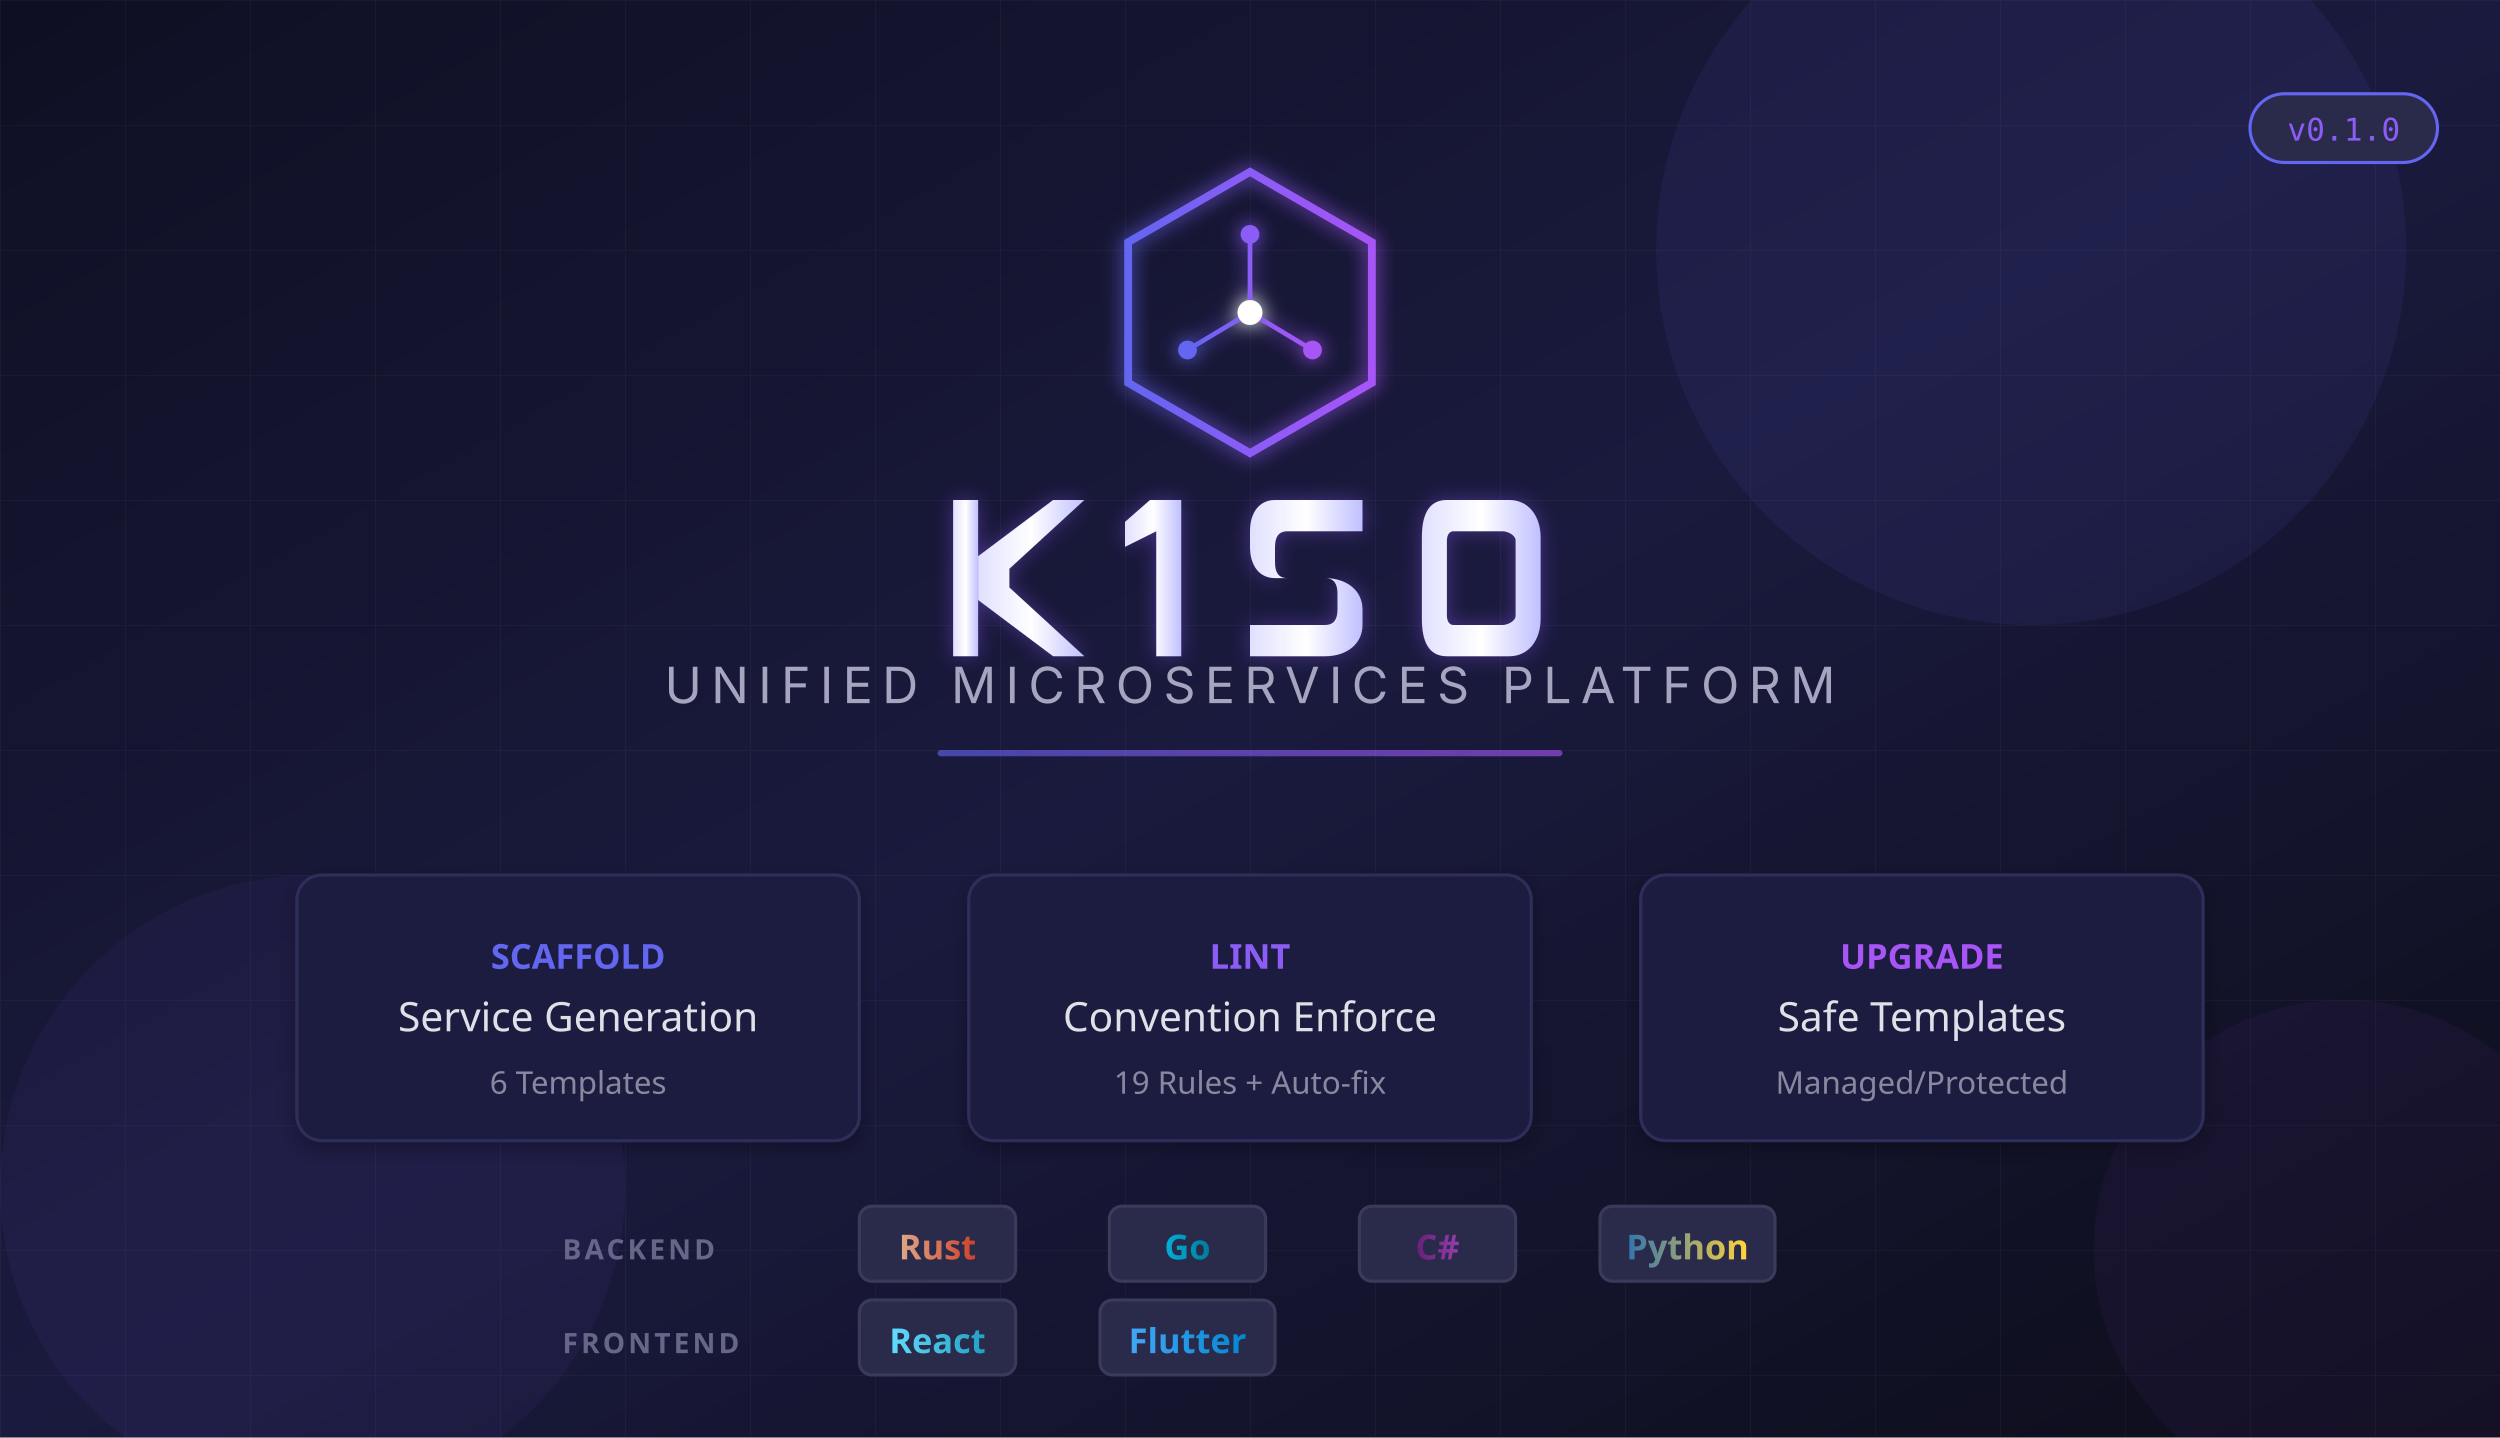
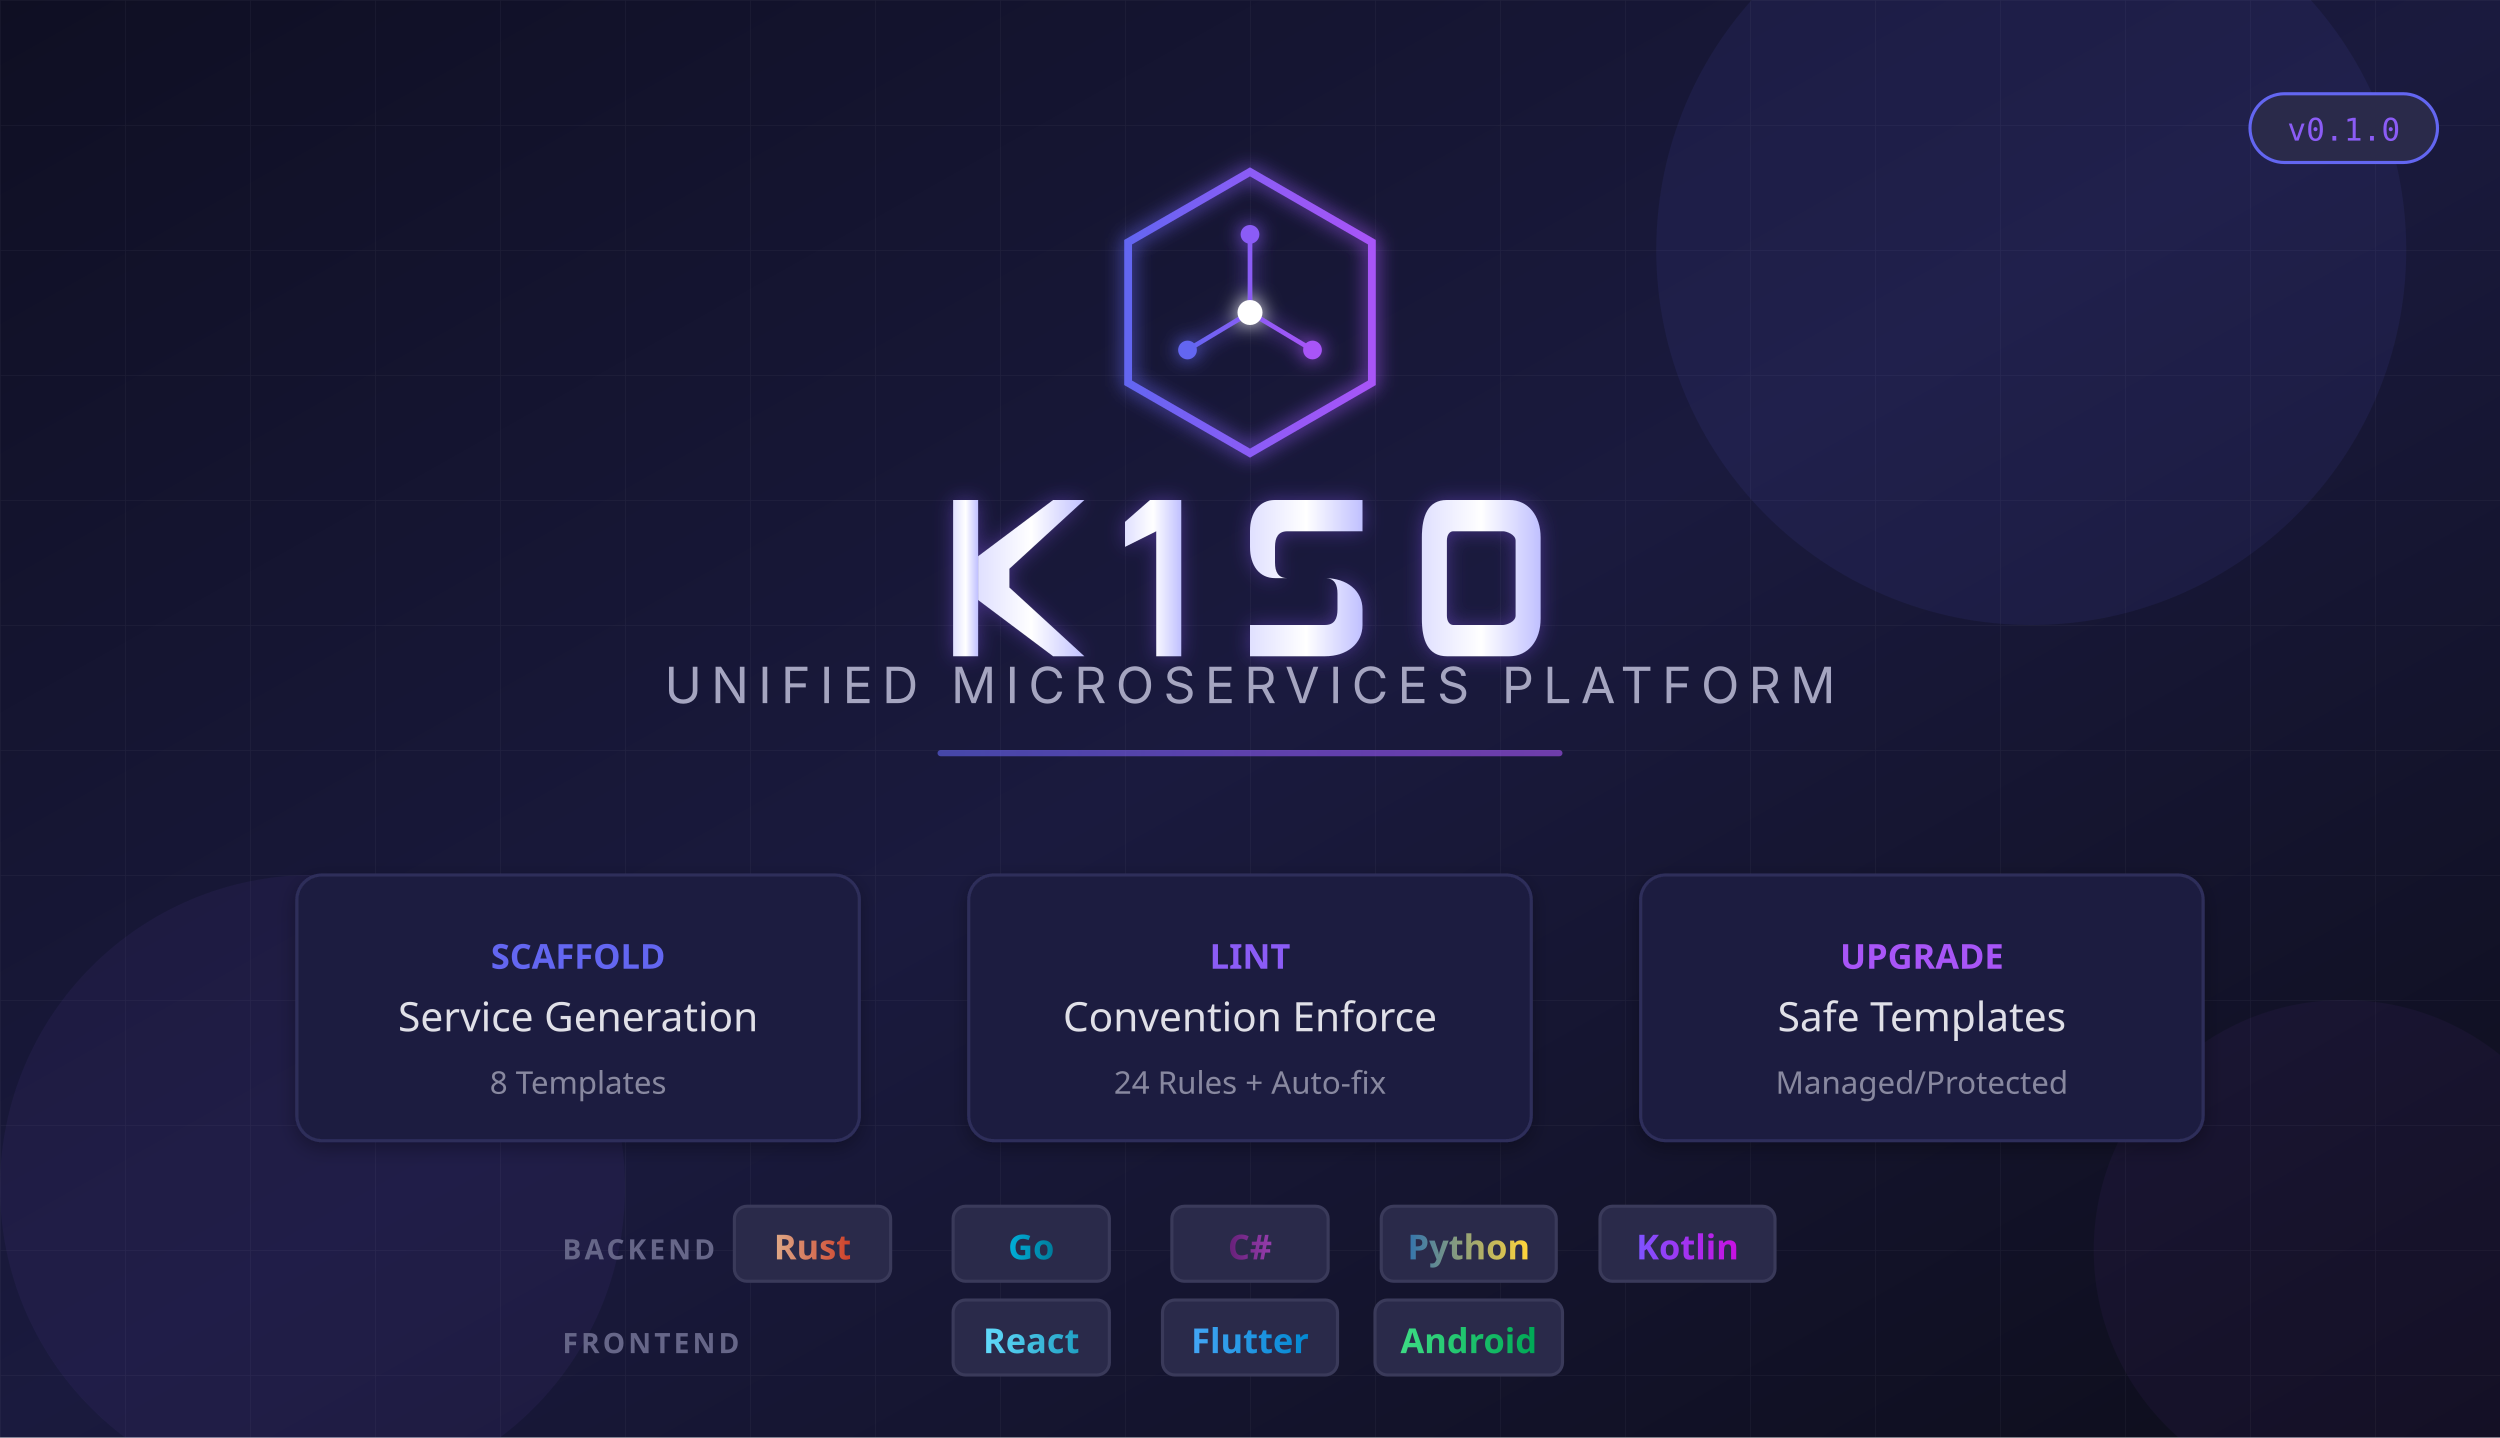
<svg xmlns="http://www.w3.org/2000/svg" viewBox="0 0 800 460">
  <defs>
    <linearGradient id="bgGradient" x1="0%" y1="0%" x2="100%" y2="100%">
      <stop offset="0%" style="stop-color:#0f0f23" />
      <stop offset="50%" style="stop-color:#1a1a3e" />
      <stop offset="100%" style="stop-color:#0d0d1a" />
    </linearGradient>
    <linearGradient id="accentGradient" x1="0%" y1="0%" x2="100%" y2="0%">
      <stop offset="0%" style="stop-color:#6366f1" />
      <stop offset="50%" style="stop-color:#8b5cf6" />
      <stop offset="100%" style="stop-color:#a855f7" />
    </linearGradient>
    <linearGradient id="titleGradient" x1="0%" y1="0%" x2="100%" y2="0%">
      <stop offset="0%" style="stop-color:#e0e0ff" />
      <stop offset="50%" style="stop-color:#ffffff" />
      <stop offset="100%" style="stop-color:#c0c0ff" />
    </linearGradient>
    <linearGradient id="rustGradient" x1="0%" y1="0%" x2="100%" y2="0%">
      <stop offset="0%" style="stop-color:#dea584" />
      <stop offset="100%" style="stop-color:#ce422b" />
    </linearGradient>
    <linearGradient id="goGradient" x1="0%" y1="0%" x2="100%" y2="0%">
      <stop offset="0%" style="stop-color:#00add8" />
      <stop offset="100%" style="stop-color:#007d9c" />
    </linearGradient>
    <linearGradient id="reactGradient" x1="0%" y1="0%" x2="100%" y2="0%">
      <stop offset="0%" style="stop-color:#61dafb" />
      <stop offset="100%" style="stop-color:#21a1c4" />
    </linearGradient>
    <linearGradient id="flutterGradient" x1="0%" y1="0%" x2="100%" y2="0%">
      <stop offset="0%" style="stop-color:#42a5f5" />
      <stop offset="100%" style="stop-color:#0288d1" />
    </linearGradient>
    <linearGradient id="csharpGradient" x1="0%" y1="0%" x2="100%" y2="0%">
      <stop offset="0%" style="stop-color:#68217a" />
      <stop offset="100%" style="stop-color:#953dac" />
    </linearGradient>
    <linearGradient id="pythonGradient" x1="0%" y1="0%" x2="100%" y2="0%">
      <stop offset="0%" style="stop-color:#3776ab" />
      <stop offset="100%" style="stop-color:#ffd43b" />
+     </linearGradient>
+     <linearGradient id="kotlinGradient" x1="0%" y1="0%" x2="100%" y2="0%">
+       <stop offset="0%" style="stop-color:#7f52ff" />
+       <stop offset="100%" style="stop-color:#c711e1" />
+     </linearGradient>
+     <linearGradient id="androidGradient" x1="0%" y1="0%" x2="100%" y2="0%">
+       <stop offset="0%" style="stop-color:#3ddc84" />
+       <stop offset="100%" style="stop-color:#00a956" />
    </linearGradient>
    <filter id="glow" x="-50%" y="-50%" width="200%" height="200%">
      <feGaussianBlur stdDeviation="3" result="coloredBlur" />
      <feMerge>
        <feMergeNode in="coloredBlur" />
        <feMergeNode in="SourceGraphic" />
      </feMerge>
    </filter>
    <filter id="titleGlow" x="-50%" y="-50%" width="200%" height="200%">
      <feGaussianBlur stdDeviation="3" result="blur" />
      <feFlood flood-color="#8b5cf6" flood-opacity="0.4" />
      <feComposite in2="blur" operator="in" />
      <feMerge>
        <feMergeNode />
        <feMergeNode in="SourceGraphic" />
      </feMerge>
    </filter>
    <filter id="shadow" x="-20%" y="-20%" width="140%" height="140%">
      <feDropShadow dx="0" dy="2" stdDeviation="3" flood-color="#000" flood-opacity="0.3" />
    </filter>
  </defs>
  <rect width="800" height="460" fill="url(#bgGradient)" />
  <g opacity="0.05">
    <pattern id="grid" width="40" height="40" patternUnits="userSpaceOnUse">
      <path d="M 40 0 L 0 0 0 40" fill="none" stroke="#fff" stroke-width="0.5" />
    </pattern>
    <rect width="800" height="460" fill="url(#grid)" />
  </g>
  <circle cx="650" cy="80" r="120" fill="#6366f1" opacity="0.08" />
  <circle cx="100" cy="380" r="100" fill="#8b5cf6" opacity="0.06" />
  <circle cx="750" cy="400" r="80" fill="#a855f7" opacity="0.05" />
  <g transform="translate(400, 100)">
    <g filter="url(#glow)">
      <polygon points="0,-45 39,-22.5 39,22.5 0,45 -39,22.5 -39,-22.5" fill="none" stroke="url(#accentGradient)" stroke-width="2.5" />
      <path d="M 0,-25 L 0,0 M -20,12 L 0,0 L 20,12" fill="none" stroke="url(#accentGradient)" stroke-width="1.5" stroke-linecap="round" />
      <circle cx="0" cy="-25" r="3" fill="#8b5cf6" />
      <circle cx="-20" cy="12" r="3" fill="#6366f1" />
      <circle cx="20" cy="12" r="3" fill="#a855f7" />
      <circle cx="0" cy="0" r="4" fill="#fff" />
    </g>
  </g>
  <g transform="translate(400, 185)" filter="url(#titleGlow)">
    <g fill="url(#titleGradient)">
      <g transform="translate(-95, -25)">
        <rect x="0" y="0" width="8" height="50" />
        <polygon points="8,25 8,18 32,0 42,0 18,22 18,28 42,50 32,50 8,32" />
      </g>
      <g transform="translate(-40, -25)">
        <polygon points="8,0 18,0 18,50 10,50 10,10 0,15 0,7" />
      </g>
      <g transform="translate(0, -25)">
        <path d="M32,0 L8,0 C3,0 0,4 0,10 L0,15 C0,21 3,25 8,25 L24,25 C27,25 28,27 28,30 L28,35 C28,38 27,40 24,40 L0,40 L0,50 L24,50 C31,50 36,46 36,40 L36,35 C36,29 31,25 24,25 L12,25 C9,25 8,23 8,20 L8,15 C8,12 9,10 12,10 L36,10 L36,0 Z" />
      </g>
      <g transform="translate(55, -25)">
        <path d="M8,0 L28,0 C34,0 38,5 38,12 L38,38 C38,45 34,50 28,50 L8,50 C2,50 0,45 0,38 L0,12 C0,5 2,0 8,0 Z M10,10 C9,10 8,11 8,13 L8,37 C8,39 9,40 10,40 L26,40 C27,40 30,39 30,37 L30,13 C30,11 27,10 26,10 Z" />
      </g>
    </g>
  </g>
  <text x="400" y="225" text-anchor="middle" font-family="system-ui, -apple-system, sans-serif" font-size="16" fill="#a5a5c0" letter-spacing="3">
    UNIFIED MICROSERVICES PLATFORM
  </text>
  <rect x="300" y="240" width="200" height="2" rx="1" fill="url(#accentGradient)" opacity="0.6" />
  <g transform="translate(95, 280)">
    <g filter="url(#shadow)">
      <rect x="0" y="0" width="180" height="85" rx="8" fill="#1e1e3f" stroke="#2d2d5a" stroke-width="1" />
      <text x="90" y="30" text-anchor="middle" font-family="system-ui, sans-serif" font-size="11" fill="#6366f1" font-weight="600">
        SCAFFOLD
      </text>
      <text x="90" y="50" text-anchor="middle" font-family="system-ui, sans-serif" font-size="13" fill="#e0e0e8">
        Service Generation
      </text>
      <text x="90" y="70" text-anchor="middle" font-family="system-ui, sans-serif" font-size="10" fill="#8888a0">
-         6 Templates
+         8 Templates
      </text>
    </g>
  </g>
  <g transform="translate(310, 280)">
    <g filter="url(#shadow)">
      <rect x="0" y="0" width="180" height="85" rx="8" fill="#1e1e3f" stroke="#2d2d5a" stroke-width="1" />
      <text x="90" y="30" text-anchor="middle" font-family="system-ui, sans-serif" font-size="11" fill="#8b5cf6" font-weight="600">
        LINT
      </text>
      <text x="90" y="50" text-anchor="middle" font-family="system-ui, sans-serif" font-size="13" fill="#e0e0e8">
        Convention Enforce
      </text>
      <text x="90" y="70" text-anchor="middle" font-family="system-ui, sans-serif" font-size="10" fill="#8888a0">
-         19 Rules + Auto-fix
+         24 Rules + Auto-fix
      </text>
    </g>
  </g>
  <g transform="translate(525, 280)">
    <g filter="url(#shadow)">
      <rect x="0" y="0" width="180" height="85" rx="8" fill="#1e1e3f" stroke="#2d2d5a" stroke-width="1" />
      <text x="90" y="30" text-anchor="middle" font-family="system-ui, sans-serif" font-size="11" fill="#a855f7" font-weight="600">
        UPGRADE
      </text>
      <text x="90" y="50" text-anchor="middle" font-family="system-ui, sans-serif" font-size="13" fill="#e0e0e8">
        Safe Templates
      </text>
      <text x="90" y="70" text-anchor="middle" font-family="system-ui, sans-serif" font-size="10" fill="#8888a0">
        Managed/Protected
      </text>
    </g>
  </g>
  <g transform="translate(400, 398)">
    <text x="-220" y="5" font-family="system-ui, sans-serif" font-size="9" fill="#666688" font-weight="600" letter-spacing="1">
      BACKEND
    </text>
-     <g transform="translate(-100, 0)">
+     <g transform="translate(-140, 0)">
      <rect x="-25" y="-12" width="50" height="24" rx="4" fill="#2a2a4a" stroke="#3a3a5a" stroke-width="1" />
      <text x="0" y="5" text-anchor="middle" font-family="system-ui, sans-serif" font-size="11" fill="url(#rustGradient)" font-weight="600">Rust</text>
    </g>
-     <g transform="translate(-20, 0)">
+     <g transform="translate(-70, 0)">
      <rect x="-25" y="-12" width="50" height="24" rx="4" fill="#2a2a4a" stroke="#3a3a5a" stroke-width="1" />
      <text x="0" y="5" text-anchor="middle" font-family="system-ui, sans-serif" font-size="11" fill="url(#goGradient)" font-weight="600">Go</text>
    </g>
-     <g transform="translate(60, 0)">
+     <g transform="translate(0, 0)">
      <rect x="-25" y="-12" width="50" height="24" rx="4" fill="#2a2a4a" stroke="#3a3a5a" stroke-width="1" />
      <text x="0" y="5" text-anchor="middle" font-family="system-ui, sans-serif" font-size="11" fill="url(#csharpGradient)" font-weight="600">C#</text>
+     </g>
+     <g transform="translate(70, 0)">
+       <rect x="-28" y="-12" width="56" height="24" rx="4" fill="#2a2a4a" stroke="#3a3a5a" stroke-width="1" />
+       <text x="0" y="5" text-anchor="middle" font-family="system-ui, sans-serif" font-size="11" fill="url(#pythonGradient)" font-weight="600">Python</text>
    </g>
    <g transform="translate(140, 0)">
      <rect x="-28" y="-12" width="56" height="24" rx="4" fill="#2a2a4a" stroke="#3a3a5a" stroke-width="1" />
-       <text x="0" y="5" text-anchor="middle" font-family="system-ui, sans-serif" font-size="11" fill="url(#pythonGradient)" font-weight="600">Python</text>
+       <text x="0" y="5" text-anchor="middle" font-family="system-ui, sans-serif" font-size="11" fill="url(#kotlinGradient)" font-weight="600">Kotlin</text>
    </g>
  </g>
  <g transform="translate(400, 428)">
    <text x="-220" y="5" font-family="system-ui, sans-serif" font-size="9" fill="#666688" font-weight="600" letter-spacing="1">
      FRONTEND
    </text>
-     <g transform="translate(-100, 0)">
+     <g transform="translate(-70, 0)">
      <rect x="-25" y="-12" width="50" height="24" rx="4" fill="#2a2a4a" stroke="#3a3a5a" stroke-width="1" />
      <text x="0" y="5" text-anchor="middle" font-family="system-ui, sans-serif" font-size="11" fill="url(#reactGradient)" font-weight="600">React</text>
    </g>
-     <g transform="translate(-20, 0)">
+     <g transform="translate(0, 0)">
      <rect x="-28" y="-12" width="56" height="24" rx="4" fill="#2a2a4a" stroke="#3a3a5a" stroke-width="1" />
      <text x="0" y="5" text-anchor="middle" font-family="system-ui, sans-serif" font-size="11" fill="url(#flutterGradient)" font-weight="600">Flutter</text>
+     </g>
+     <g transform="translate(70, 0)">
+       <rect x="-30" y="-12" width="60" height="24" rx="4" fill="#2a2a4a" stroke="#3a3a5a" stroke-width="1" />
+       <text x="0" y="5" text-anchor="middle" font-family="system-ui, sans-serif" font-size="11" fill="url(#androidGradient)" font-weight="600">Android</text>
    </g>
  </g>
  <g transform="translate(720, 30)">
    <rect x="0" y="0" width="60" height="22" rx="11" fill="#2a2a4a" stroke="#6366f1" stroke-width="1" />
    <text x="30" y="15" text-anchor="middle" font-family="monospace" font-size="10" fill="#8b5cf6">
      v0.1.0
    </text>
  </g>
</svg>
